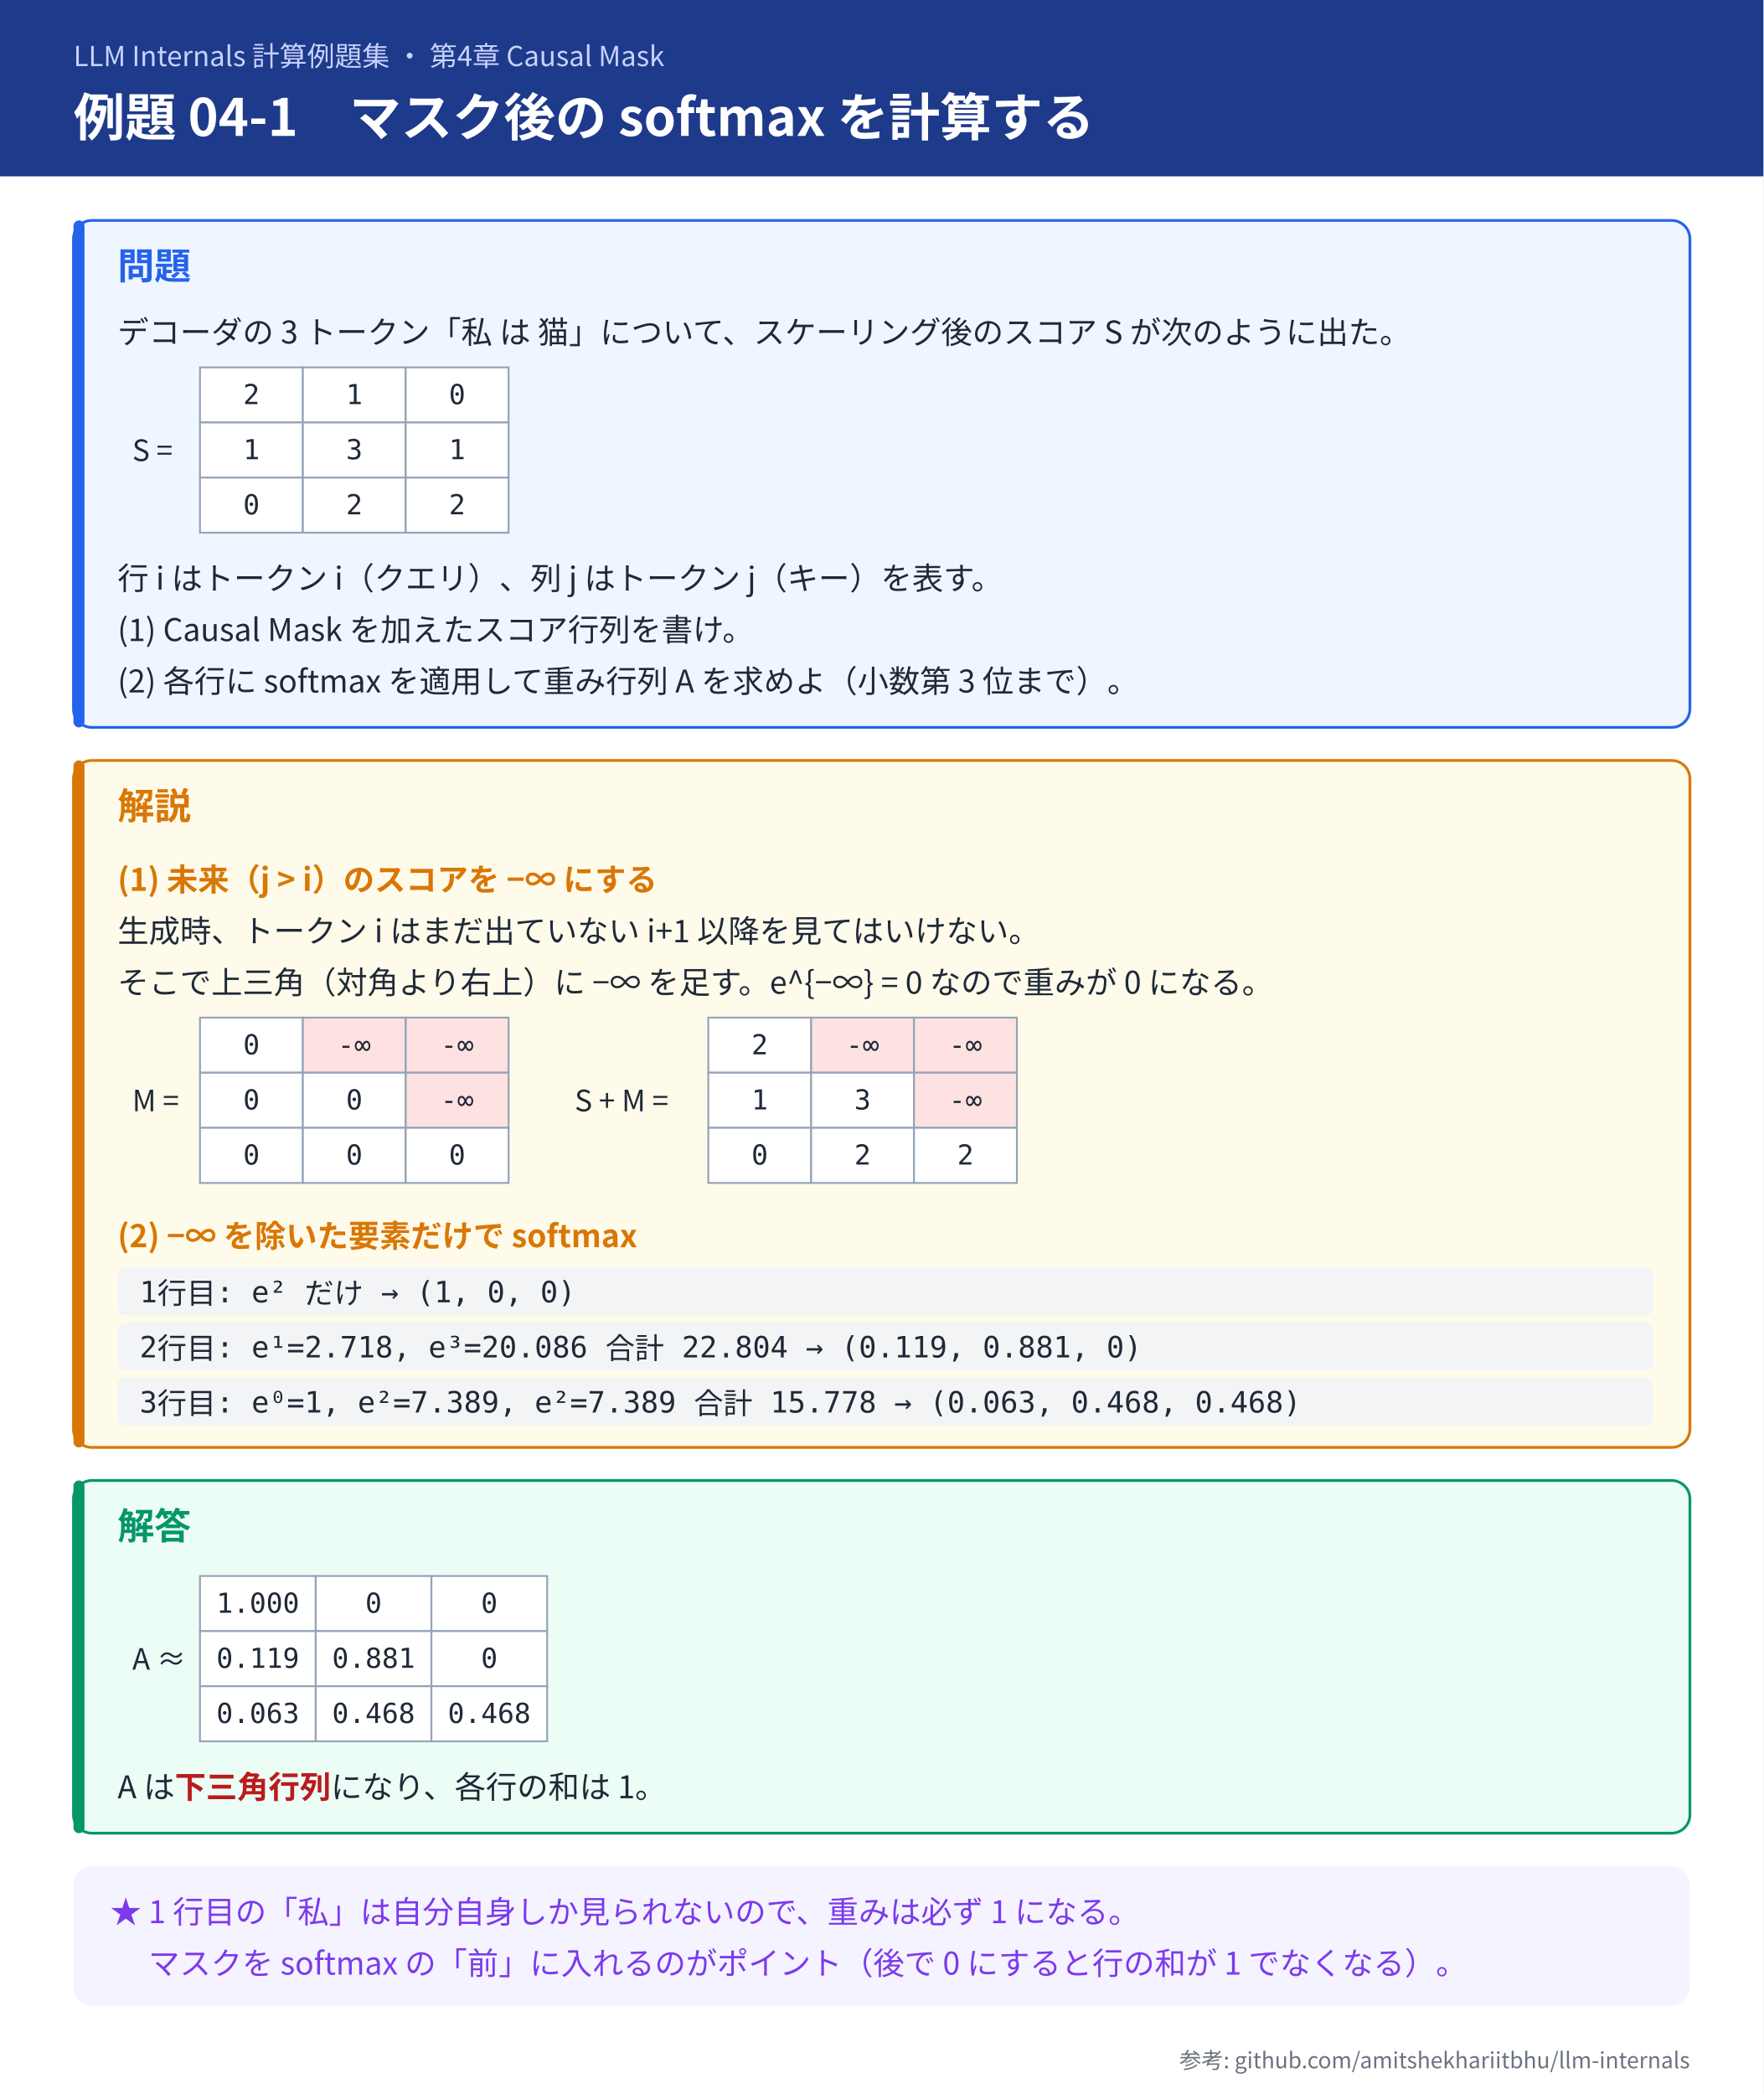
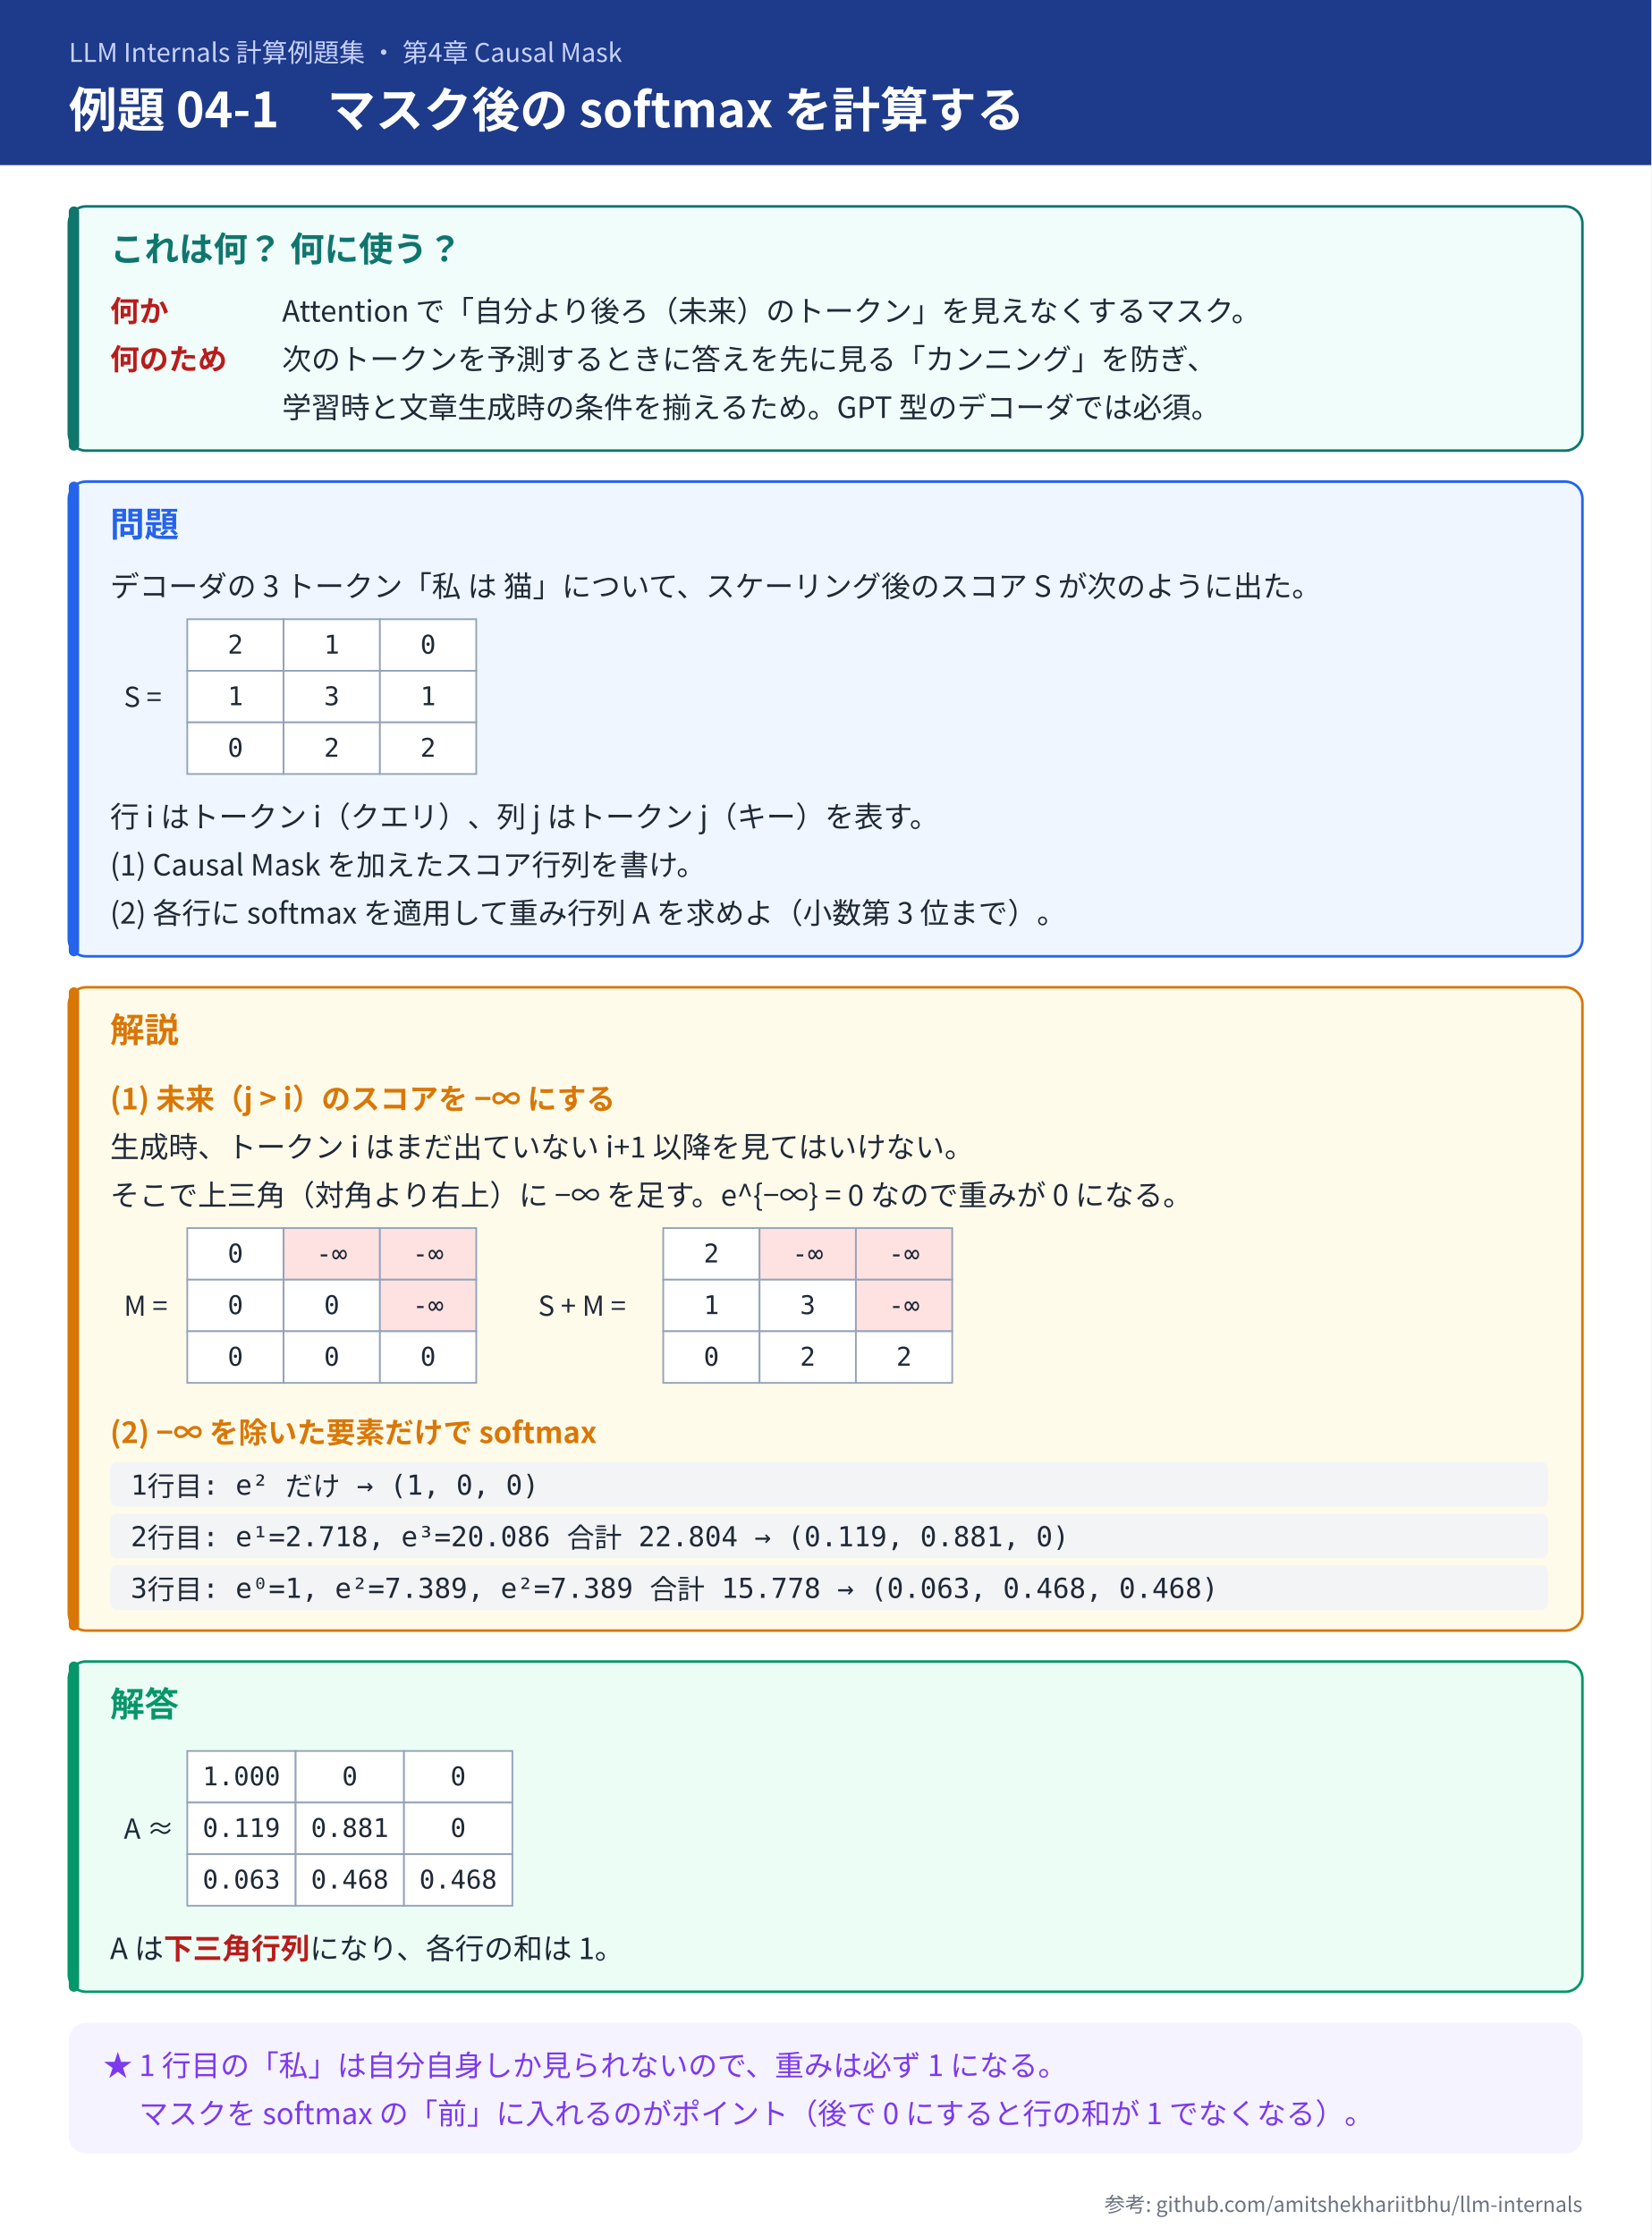
- <svg xmlns="http://www.w3.org/2000/svg" width="960" height="1140" viewBox="0 0 960 1140" font-family="'Noto Sans CJK JP','Noto Sans JP','Hiragino Sans','Yu Gothic','Meiryo','IPAGothic',sans-serif">
-   <rect width="960" height="1140" fill="#ffffff" />
+ <svg xmlns="http://www.w3.org/2000/svg" width="960" height="1300" viewBox="0 0 960 1300" font-family="'Noto Sans CJK JP','Noto Sans JP','Hiragino Sans','Yu Gothic','Meiryo','IPAGothic',sans-serif">
+   <rect width="960" height="1300" fill="#ffffff" />
  <rect x="0" y="0" width="960" height="96" fill="#1e3a8a" />
  <text x="40" y="36" font-size="15" fill="#c7d2fe">LLM Internals 計算例題集 ・ 第4章 Causal Mask</text>
  <text x="40" y="74" font-size="28" font-weight="700" fill="#ffffff">例題 04-1　マスク後の softmax を計算する</text>
-   <rect x="40" y="120" width="880" height="276" rx="10" fill="#eff6ff" stroke="#2563eb" stroke-width="1.5" />
-   <rect x="40" y="120" width="6" height="276" rx="3" fill="#2563eb" />
-   <text x="64" y="152" font-size="20" font-weight="700" fill="#2563eb">問題</text>
-   <text x="64" y="187" font-size="17" fill="#1f2937" xml:space="preserve">デコーダの 3 トークン「私 は 猫」について、スケーリング後のスコア S が次のように出た。</text>
-   <text x="72" y="251.0" font-size="16" fill="#1f2937">S =</text>
-   <rect x="108.88" y="200" width="56" height="30" fill="#ffffff" stroke="#94a3b8" />
-   <text x="136.88" y="220" text-anchor="middle" font-family="'DejaVu Sans Mono','Menlo','Consolas','Noto Sans Mono CJK JP','IPAGothic',monospace" font-size="15" fill="#1f2937">2</text>
-   <rect x="164.88" y="200" width="56" height="30" fill="#ffffff" stroke="#94a3b8" />
-   <text x="192.88" y="220" text-anchor="middle" font-family="'DejaVu Sans Mono','Menlo','Consolas','Noto Sans Mono CJK JP','IPAGothic',monospace" font-size="15" fill="#1f2937">1</text>
-   <rect x="220.88" y="200" width="56" height="30" fill="#ffffff" stroke="#94a3b8" />
-   <text x="248.88" y="220" text-anchor="middle" font-family="'DejaVu Sans Mono','Menlo','Consolas','Noto Sans Mono CJK JP','IPAGothic',monospace" font-size="15" fill="#1f2937">0</text>
-   <rect x="108.88" y="230" width="56" height="30" fill="#ffffff" stroke="#94a3b8" />
-   <text x="136.88" y="250" text-anchor="middle" font-family="'DejaVu Sans Mono','Menlo','Consolas','Noto Sans Mono CJK JP','IPAGothic',monospace" font-size="15" fill="#1f2937">1</text>
-   <rect x="164.88" y="230" width="56" height="30" fill="#ffffff" stroke="#94a3b8" />
-   <text x="192.88" y="250" text-anchor="middle" font-family="'DejaVu Sans Mono','Menlo','Consolas','Noto Sans Mono CJK JP','IPAGothic',monospace" font-size="15" fill="#1f2937">3</text>
-   <rect x="220.88" y="230" width="56" height="30" fill="#ffffff" stroke="#94a3b8" />
-   <text x="248.88" y="250" text-anchor="middle" font-family="'DejaVu Sans Mono','Menlo','Consolas','Noto Sans Mono CJK JP','IPAGothic',monospace" font-size="15" fill="#1f2937">1</text>
-   <rect x="108.88" y="260" width="56" height="30" fill="#ffffff" stroke="#94a3b8" />
-   <text x="136.88" y="280" text-anchor="middle" font-family="'DejaVu Sans Mono','Menlo','Consolas','Noto Sans Mono CJK JP','IPAGothic',monospace" font-size="15" fill="#1f2937">0</text>
-   <rect x="164.88" y="260" width="56" height="30" fill="#ffffff" stroke="#94a3b8" />
-   <text x="192.88" y="280" text-anchor="middle" font-family="'DejaVu Sans Mono','Menlo','Consolas','Noto Sans Mono CJK JP','IPAGothic',monospace" font-size="15" fill="#1f2937">2</text>
-   <rect x="220.88" y="260" width="56" height="30" fill="#ffffff" stroke="#94a3b8" />
-   <text x="248.88" y="280" text-anchor="middle" font-family="'DejaVu Sans Mono','Menlo','Consolas','Noto Sans Mono CJK JP','IPAGothic',monospace" font-size="15" fill="#1f2937">2</text>
-   <text x="64" y="321" font-size="17" fill="#1f2937" xml:space="preserve">行 i はトークン i（クエリ）、列 j はトークン j（キー）を表す。</text>
-   <text x="64" y="349" font-size="17" fill="#1f2937" xml:space="preserve">(1) Causal Mask を加えたスコア行列を書け。</text>
-   <text x="64" y="377" font-size="17" fill="#1f2937" xml:space="preserve">(2) 各行に softmax を適用して重み行列 A を求めよ（小数第 3 位まで）。</text>
-   <rect x="40" y="414" width="880" height="374" rx="10" fill="#fffbeb" stroke="#d97706" stroke-width="1.5" />
-   <rect x="40" y="414" width="6" height="374" rx="3" fill="#d97706" />
-   <text x="64" y="446" font-size="20" font-weight="700" fill="#d97706">解説</text>
-   <text x="64" y="485" font-size="17" font-weight="700" fill="#d97706">(1) 未来（j &gt; i）のスコアを −∞ にする</text>
-   <text x="64" y="513" font-size="17" fill="#1f2937" xml:space="preserve">生成時、トークン i はまだ出ていない i+1 以降を見てはいけない。</text>
-   <text x="64" y="541" font-size="17" fill="#1f2937" xml:space="preserve">そこで上三角（対角より右上）に −∞ を足す。e^{−∞} = 0 なので重みが 0 になる。</text>
-   <text x="72" y="605.0" font-size="16" fill="#1f2937">M =</text>
-   <rect x="108.88" y="554" width="56" height="30" fill="#ffffff" stroke="#94a3b8" />
-   <text x="136.88" y="574" text-anchor="middle" font-family="'DejaVu Sans Mono','Menlo','Consolas','Noto Sans Mono CJK JP','IPAGothic',monospace" font-size="15" fill="#1f2937">0</text>
-   <rect x="164.88" y="554" width="56" height="30" fill="#fee2e2" stroke="#94a3b8" />
-   <text x="192.88" y="574" text-anchor="middle" font-family="'DejaVu Sans Mono','Menlo','Consolas','Noto Sans Mono CJK JP','IPAGothic',monospace" font-size="15" fill="#1f2937">-∞</text>
-   <rect x="220.88" y="554" width="56" height="30" fill="#fee2e2" stroke="#94a3b8" />
-   <text x="248.88" y="574" text-anchor="middle" font-family="'DejaVu Sans Mono','Menlo','Consolas','Noto Sans Mono CJK JP','IPAGothic',monospace" font-size="15" fill="#1f2937">-∞</text>
-   <rect x="108.88" y="584" width="56" height="30" fill="#ffffff" stroke="#94a3b8" />
-   <text x="136.88" y="604" text-anchor="middle" font-family="'DejaVu Sans Mono','Menlo','Consolas','Noto Sans Mono CJK JP','IPAGothic',monospace" font-size="15" fill="#1f2937">0</text>
-   <rect x="164.88" y="584" width="56" height="30" fill="#ffffff" stroke="#94a3b8" />
-   <text x="192.88" y="604" text-anchor="middle" font-family="'DejaVu Sans Mono','Menlo','Consolas','Noto Sans Mono CJK JP','IPAGothic',monospace" font-size="15" fill="#1f2937">0</text>
-   <rect x="220.88" y="584" width="56" height="30" fill="#fee2e2" stroke="#94a3b8" />
-   <text x="248.88" y="604" text-anchor="middle" font-family="'DejaVu Sans Mono','Menlo','Consolas','Noto Sans Mono CJK JP','IPAGothic',monospace" font-size="15" fill="#1f2937">-∞</text>
-   <rect x="108.88" y="614" width="56" height="30" fill="#ffffff" stroke="#94a3b8" />
-   <text x="136.88" y="634" text-anchor="middle" font-family="'DejaVu Sans Mono','Menlo','Consolas','Noto Sans Mono CJK JP','IPAGothic',monospace" font-size="15" fill="#1f2937">0</text>
-   <rect x="164.88" y="614" width="56" height="30" fill="#ffffff" stroke="#94a3b8" />
-   <text x="192.88" y="634" text-anchor="middle" font-family="'DejaVu Sans Mono','Menlo','Consolas','Noto Sans Mono CJK JP','IPAGothic',monospace" font-size="15" fill="#1f2937">0</text>
-   <rect x="220.88" y="614" width="56" height="30" fill="#ffffff" stroke="#94a3b8" />
-   <text x="248.88" y="634" text-anchor="middle" font-family="'DejaVu Sans Mono','Menlo','Consolas','Noto Sans Mono CJK JP','IPAGothic',monospace" font-size="15" fill="#1f2937">0</text>
-   <text x="312.88" y="605.0" font-size="16" fill="#1f2937">S + M =</text>
-   <rect x="385.6" y="554" width="56" height="30" fill="#ffffff" stroke="#94a3b8" />
-   <text x="413.6" y="574" text-anchor="middle" font-family="'DejaVu Sans Mono','Menlo','Consolas','Noto Sans Mono CJK JP','IPAGothic',monospace" font-size="15" fill="#1f2937">2</text>
-   <rect x="441.6" y="554" width="56" height="30" fill="#fee2e2" stroke="#94a3b8" />
-   <text x="469.6" y="574" text-anchor="middle" font-family="'DejaVu Sans Mono','Menlo','Consolas','Noto Sans Mono CJK JP','IPAGothic',monospace" font-size="15" fill="#1f2937">-∞</text>
-   <rect x="497.6" y="554" width="56" height="30" fill="#fee2e2" stroke="#94a3b8" />
-   <text x="525.6" y="574" text-anchor="middle" font-family="'DejaVu Sans Mono','Menlo','Consolas','Noto Sans Mono CJK JP','IPAGothic',monospace" font-size="15" fill="#1f2937">-∞</text>
-   <rect x="385.6" y="584" width="56" height="30" fill="#ffffff" stroke="#94a3b8" />
-   <text x="413.6" y="604" text-anchor="middle" font-family="'DejaVu Sans Mono','Menlo','Consolas','Noto Sans Mono CJK JP','IPAGothic',monospace" font-size="15" fill="#1f2937">1</text>
-   <rect x="441.6" y="584" width="56" height="30" fill="#ffffff" stroke="#94a3b8" />
-   <text x="469.6" y="604" text-anchor="middle" font-family="'DejaVu Sans Mono','Menlo','Consolas','Noto Sans Mono CJK JP','IPAGothic',monospace" font-size="15" fill="#1f2937">3</text>
-   <rect x="497.6" y="584" width="56" height="30" fill="#fee2e2" stroke="#94a3b8" />
-   <text x="525.6" y="604" text-anchor="middle" font-family="'DejaVu Sans Mono','Menlo','Consolas','Noto Sans Mono CJK JP','IPAGothic',monospace" font-size="15" fill="#1f2937">-∞</text>
-   <rect x="385.6" y="614" width="56" height="30" fill="#ffffff" stroke="#94a3b8" />
-   <text x="413.6" y="634" text-anchor="middle" font-family="'DejaVu Sans Mono','Menlo','Consolas','Noto Sans Mono CJK JP','IPAGothic',monospace" font-size="15" fill="#1f2937">0</text>
-   <rect x="441.6" y="614" width="56" height="30" fill="#ffffff" stroke="#94a3b8" />
-   <text x="469.6" y="634" text-anchor="middle" font-family="'DejaVu Sans Mono','Menlo','Consolas','Noto Sans Mono CJK JP','IPAGothic',monospace" font-size="15" fill="#1f2937">2</text>
-   <rect x="497.6" y="614" width="56" height="30" fill="#ffffff" stroke="#94a3b8" />
-   <text x="525.6" y="634" text-anchor="middle" font-family="'DejaVu Sans Mono','Menlo','Consolas','Noto Sans Mono CJK JP','IPAGothic',monospace" font-size="15" fill="#1f2937">2</text>
-   <text x="64" y="679" font-size="17" font-weight="700" fill="#d97706">(2) −∞ を除いた要素だけで softmax</text>
-   <rect x="64" y="690" width="836" height="26" rx="4" fill="#f3f4f6" />
-   <text x="76" y="709" font-family="'DejaVu Sans Mono','Menlo','Consolas','Noto Sans Mono CJK JP','IPAGothic',monospace" font-size="16" fill="#1f2937" xml:space="preserve">1行目: e² だけ → (1, 0, 0)</text>
-   <rect x="64" y="720" width="836" height="26" rx="4" fill="#f3f4f6" />
-   <text x="76" y="739" font-family="'DejaVu Sans Mono','Menlo','Consolas','Noto Sans Mono CJK JP','IPAGothic',monospace" font-size="16" fill="#1f2937" xml:space="preserve">2行目: e¹=2.718, e³=20.086 合計 22.804 → (0.119, 0.881, 0)</text>
-   <rect x="64" y="750" width="836" height="26" rx="4" fill="#f3f4f6" />
-   <text x="76" y="769" font-family="'DejaVu Sans Mono','Menlo','Consolas','Noto Sans Mono CJK JP','IPAGothic',monospace" font-size="16" fill="#1f2937" xml:space="preserve">3行目: e⁰=1, e²=7.389, e²=7.389 合計 15.778 → (0.063, 0.468, 0.468)</text>
-   <rect x="40" y="806" width="880" height="192" rx="10" fill="#ecfdf5" stroke="#059669" stroke-width="1.5" />
-   <rect x="40" y="806" width="6" height="192" rx="3" fill="#059669" />
-   <text x="64" y="838" font-size="20" font-weight="700" fill="#059669">解答</text>
-   <text x="72" y="909.0" font-size="16" fill="#1f2937">A ≈</text>
-   <rect x="108.88" y="858" width="63.0" height="30" fill="#ffffff" stroke="#94a3b8" />
-   <text x="140.38" y="878" text-anchor="middle" font-family="'DejaVu Sans Mono','Menlo','Consolas','Noto Sans Mono CJK JP','IPAGothic',monospace" font-size="15" fill="#1f2937">1.000</text>
-   <rect x="171.88" y="858" width="63.0" height="30" fill="#ffffff" stroke="#94a3b8" />
-   <text x="203.38" y="878" text-anchor="middle" font-family="'DejaVu Sans Mono','Menlo','Consolas','Noto Sans Mono CJK JP','IPAGothic',monospace" font-size="15" fill="#1f2937">0</text>
-   <rect x="234.88" y="858" width="63.0" height="30" fill="#ffffff" stroke="#94a3b8" />
-   <text x="266.38" y="878" text-anchor="middle" font-family="'DejaVu Sans Mono','Menlo','Consolas','Noto Sans Mono CJK JP','IPAGothic',monospace" font-size="15" fill="#1f2937">0</text>
-   <rect x="108.88" y="888" width="63.0" height="30" fill="#ffffff" stroke="#94a3b8" />
-   <text x="140.38" y="908" text-anchor="middle" font-family="'DejaVu Sans Mono','Menlo','Consolas','Noto Sans Mono CJK JP','IPAGothic',monospace" font-size="15" fill="#1f2937">0.119</text>
-   <rect x="171.88" y="888" width="63.0" height="30" fill="#ffffff" stroke="#94a3b8" />
-   <text x="203.38" y="908" text-anchor="middle" font-family="'DejaVu Sans Mono','Menlo','Consolas','Noto Sans Mono CJK JP','IPAGothic',monospace" font-size="15" fill="#1f2937">0.881</text>
-   <rect x="234.88" y="888" width="63.0" height="30" fill="#ffffff" stroke="#94a3b8" />
-   <text x="266.38" y="908" text-anchor="middle" font-family="'DejaVu Sans Mono','Menlo','Consolas','Noto Sans Mono CJK JP','IPAGothic',monospace" font-size="15" fill="#1f2937">0</text>
-   <rect x="108.88" y="918" width="63.0" height="30" fill="#ffffff" stroke="#94a3b8" />
-   <text x="140.38" y="938" text-anchor="middle" font-family="'DejaVu Sans Mono','Menlo','Consolas','Noto Sans Mono CJK JP','IPAGothic',monospace" font-size="15" fill="#1f2937">0.063</text>
-   <rect x="171.88" y="918" width="63.0" height="30" fill="#ffffff" stroke="#94a3b8" />
-   <text x="203.38" y="938" text-anchor="middle" font-family="'DejaVu Sans Mono','Menlo','Consolas','Noto Sans Mono CJK JP','IPAGothic',monospace" font-size="15" fill="#1f2937">0.468</text>
-   <rect x="234.88" y="918" width="63.0" height="30" fill="#ffffff" stroke="#94a3b8" />
-   <text x="266.38" y="938" text-anchor="middle" font-family="'DejaVu Sans Mono','Menlo','Consolas','Noto Sans Mono CJK JP','IPAGothic',monospace" font-size="15" fill="#1f2937">0.468</text>
-   <text x="64" y="979" font-size="17" fill="#1f2937" xml:space="preserve">A は<tspan font-weight="700" fill="#b91c1c">下三角行列</tspan>になり、各行の和は 1。</text>
-   <rect x="40" y="1016" width="880" height="76" rx="10" fill="#f5f3ff" />
-   <text x="60" y="1047" font-size="17" fill="#7c3aed" xml:space="preserve">★ 1 行目の「私」は自分自身しか見られないので、重みは必ず 1 になる。</text>
-   <text x="60" y="1075" font-size="17" fill="#7c3aed" xml:space="preserve">　 マスクを softmax の「前」に入れるのがポイント（後で 0 にすると行の和が 1 でなくなる）。</text>
-   <text x="920" y="1126" font-size="12" text-anchor="end" fill="#6b7280">参考: github.com/amitshekhariitbhu/llm-internals</text>
+   <rect x="40" y="120" width="880" height="142" rx="10" fill="#f0fdfa" stroke="#0f766e" stroke-width="1.5" />
+   <rect x="40" y="120" width="6" height="142" rx="3" fill="#0f766e" />
+   <text x="64" y="152" font-size="20" font-weight="700" fill="#0f766e">これは何？ 何に使う？</text>
+   <text x="64" y="187" font-size="17" font-weight="700" fill="#b91c1c">何か</text>
+   <text x="164" y="187" font-size="17" fill="#1f2937" xml:space="preserve">Attention で「自分より後ろ（未来）のトークン」を見えなくするマスク。</text>
+   <text x="64" y="215" font-size="17" font-weight="700" fill="#b91c1c">何のため</text>
+   <text x="164" y="215" font-size="17" fill="#1f2937" xml:space="preserve">次のトークンを予測するときに答えを先に見る「カンニング」を防ぎ、</text>
+   <text x="164" y="243" font-size="17" fill="#1f2937" xml:space="preserve">学習時と文章生成時の条件を揃えるため。GPT 型のデコーダでは必須。</text>
+   <rect x="40" y="280" width="880" height="276" rx="10" fill="#eff6ff" stroke="#2563eb" stroke-width="1.5" />
+   <rect x="40" y="280" width="6" height="276" rx="3" fill="#2563eb" />
+   <text x="64" y="312" font-size="20" font-weight="700" fill="#2563eb">問題</text>
+   <text x="64" y="347" font-size="17" fill="#1f2937" xml:space="preserve">デコーダの 3 トークン「私 は 猫」について、スケーリング後のスコア S が次のように出た。</text>
+   <text x="72" y="411.0" font-size="16" fill="#1f2937">S =</text>
+   <rect x="108.88" y="360" width="56" height="30" fill="#ffffff" stroke="#94a3b8" />
+   <text x="136.88" y="380" text-anchor="middle" font-family="'DejaVu Sans Mono','Menlo','Consolas','Noto Sans Mono CJK JP','IPAGothic',monospace" font-size="15" fill="#1f2937">2</text>
+   <rect x="164.88" y="360" width="56" height="30" fill="#ffffff" stroke="#94a3b8" />
+   <text x="192.88" y="380" text-anchor="middle" font-family="'DejaVu Sans Mono','Menlo','Consolas','Noto Sans Mono CJK JP','IPAGothic',monospace" font-size="15" fill="#1f2937">1</text>
+   <rect x="220.88" y="360" width="56" height="30" fill="#ffffff" stroke="#94a3b8" />
+   <text x="248.88" y="380" text-anchor="middle" font-family="'DejaVu Sans Mono','Menlo','Consolas','Noto Sans Mono CJK JP','IPAGothic',monospace" font-size="15" fill="#1f2937">0</text>
+   <rect x="108.88" y="390" width="56" height="30" fill="#ffffff" stroke="#94a3b8" />
+   <text x="136.88" y="410" text-anchor="middle" font-family="'DejaVu Sans Mono','Menlo','Consolas','Noto Sans Mono CJK JP','IPAGothic',monospace" font-size="15" fill="#1f2937">1</text>
+   <rect x="164.88" y="390" width="56" height="30" fill="#ffffff" stroke="#94a3b8" />
+   <text x="192.88" y="410" text-anchor="middle" font-family="'DejaVu Sans Mono','Menlo','Consolas','Noto Sans Mono CJK JP','IPAGothic',monospace" font-size="15" fill="#1f2937">3</text>
+   <rect x="220.88" y="390" width="56" height="30" fill="#ffffff" stroke="#94a3b8" />
+   <text x="248.88" y="410" text-anchor="middle" font-family="'DejaVu Sans Mono','Menlo','Consolas','Noto Sans Mono CJK JP','IPAGothic',monospace" font-size="15" fill="#1f2937">1</text>
+   <rect x="108.88" y="420" width="56" height="30" fill="#ffffff" stroke="#94a3b8" />
+   <text x="136.88" y="440" text-anchor="middle" font-family="'DejaVu Sans Mono','Menlo','Consolas','Noto Sans Mono CJK JP','IPAGothic',monospace" font-size="15" fill="#1f2937">0</text>
+   <rect x="164.88" y="420" width="56" height="30" fill="#ffffff" stroke="#94a3b8" />
+   <text x="192.88" y="440" text-anchor="middle" font-family="'DejaVu Sans Mono','Menlo','Consolas','Noto Sans Mono CJK JP','IPAGothic',monospace" font-size="15" fill="#1f2937">2</text>
+   <rect x="220.88" y="420" width="56" height="30" fill="#ffffff" stroke="#94a3b8" />
+   <text x="248.88" y="440" text-anchor="middle" font-family="'DejaVu Sans Mono','Menlo','Consolas','Noto Sans Mono CJK JP','IPAGothic',monospace" font-size="15" fill="#1f2937">2</text>
+   <text x="64" y="481" font-size="17" fill="#1f2937" xml:space="preserve">行 i はトークン i（クエリ）、列 j はトークン j（キー）を表す。</text>
+   <text x="64" y="509" font-size="17" fill="#1f2937" xml:space="preserve">(1) Causal Mask を加えたスコア行列を書け。</text>
+   <text x="64" y="537" font-size="17" fill="#1f2937" xml:space="preserve">(2) 各行に softmax を適用して重み行列 A を求めよ（小数第 3 位まで）。</text>
+   <rect x="40" y="574" width="880" height="374" rx="10" fill="#fffbeb" stroke="#d97706" stroke-width="1.5" />
+   <rect x="40" y="574" width="6" height="374" rx="3" fill="#d97706" />
+   <text x="64" y="606" font-size="20" font-weight="700" fill="#d97706">解説</text>
+   <text x="64" y="645" font-size="17" font-weight="700" fill="#d97706">(1) 未来（j &gt; i）のスコアを −∞ にする</text>
+   <text x="64" y="673" font-size="17" fill="#1f2937" xml:space="preserve">生成時、トークン i はまだ出ていない i+1 以降を見てはいけない。</text>
+   <text x="64" y="701" font-size="17" fill="#1f2937" xml:space="preserve">そこで上三角（対角より右上）に −∞ を足す。e^{−∞} = 0 なので重みが 0 になる。</text>
+   <text x="72" y="765.0" font-size="16" fill="#1f2937">M =</text>
+   <rect x="108.88" y="714" width="56" height="30" fill="#ffffff" stroke="#94a3b8" />
+   <text x="136.88" y="734" text-anchor="middle" font-family="'DejaVu Sans Mono','Menlo','Consolas','Noto Sans Mono CJK JP','IPAGothic',monospace" font-size="15" fill="#1f2937">0</text>
+   <rect x="164.88" y="714" width="56" height="30" fill="#fee2e2" stroke="#94a3b8" />
+   <text x="192.88" y="734" text-anchor="middle" font-family="'DejaVu Sans Mono','Menlo','Consolas','Noto Sans Mono CJK JP','IPAGothic',monospace" font-size="15" fill="#1f2937">-∞</text>
+   <rect x="220.88" y="714" width="56" height="30" fill="#fee2e2" stroke="#94a3b8" />
+   <text x="248.88" y="734" text-anchor="middle" font-family="'DejaVu Sans Mono','Menlo','Consolas','Noto Sans Mono CJK JP','IPAGothic',monospace" font-size="15" fill="#1f2937">-∞</text>
+   <rect x="108.88" y="744" width="56" height="30" fill="#ffffff" stroke="#94a3b8" />
+   <text x="136.88" y="764" text-anchor="middle" font-family="'DejaVu Sans Mono','Menlo','Consolas','Noto Sans Mono CJK JP','IPAGothic',monospace" font-size="15" fill="#1f2937">0</text>
+   <rect x="164.88" y="744" width="56" height="30" fill="#ffffff" stroke="#94a3b8" />
+   <text x="192.88" y="764" text-anchor="middle" font-family="'DejaVu Sans Mono','Menlo','Consolas','Noto Sans Mono CJK JP','IPAGothic',monospace" font-size="15" fill="#1f2937">0</text>
+   <rect x="220.88" y="744" width="56" height="30" fill="#fee2e2" stroke="#94a3b8" />
+   <text x="248.88" y="764" text-anchor="middle" font-family="'DejaVu Sans Mono','Menlo','Consolas','Noto Sans Mono CJK JP','IPAGothic',monospace" font-size="15" fill="#1f2937">-∞</text>
+   <rect x="108.88" y="774" width="56" height="30" fill="#ffffff" stroke="#94a3b8" />
+   <text x="136.88" y="794" text-anchor="middle" font-family="'DejaVu Sans Mono','Menlo','Consolas','Noto Sans Mono CJK JP','IPAGothic',monospace" font-size="15" fill="#1f2937">0</text>
+   <rect x="164.88" y="774" width="56" height="30" fill="#ffffff" stroke="#94a3b8" />
+   <text x="192.88" y="794" text-anchor="middle" font-family="'DejaVu Sans Mono','Menlo','Consolas','Noto Sans Mono CJK JP','IPAGothic',monospace" font-size="15" fill="#1f2937">0</text>
+   <rect x="220.88" y="774" width="56" height="30" fill="#ffffff" stroke="#94a3b8" />
+   <text x="248.88" y="794" text-anchor="middle" font-family="'DejaVu Sans Mono','Menlo','Consolas','Noto Sans Mono CJK JP','IPAGothic',monospace" font-size="15" fill="#1f2937">0</text>
+   <text x="312.88" y="765.0" font-size="16" fill="#1f2937">S + M =</text>
+   <rect x="385.6" y="714" width="56" height="30" fill="#ffffff" stroke="#94a3b8" />
+   <text x="413.6" y="734" text-anchor="middle" font-family="'DejaVu Sans Mono','Menlo','Consolas','Noto Sans Mono CJK JP','IPAGothic',monospace" font-size="15" fill="#1f2937">2</text>
+   <rect x="441.6" y="714" width="56" height="30" fill="#fee2e2" stroke="#94a3b8" />
+   <text x="469.6" y="734" text-anchor="middle" font-family="'DejaVu Sans Mono','Menlo','Consolas','Noto Sans Mono CJK JP','IPAGothic',monospace" font-size="15" fill="#1f2937">-∞</text>
+   <rect x="497.6" y="714" width="56" height="30" fill="#fee2e2" stroke="#94a3b8" />
+   <text x="525.6" y="734" text-anchor="middle" font-family="'DejaVu Sans Mono','Menlo','Consolas','Noto Sans Mono CJK JP','IPAGothic',monospace" font-size="15" fill="#1f2937">-∞</text>
+   <rect x="385.6" y="744" width="56" height="30" fill="#ffffff" stroke="#94a3b8" />
+   <text x="413.6" y="764" text-anchor="middle" font-family="'DejaVu Sans Mono','Menlo','Consolas','Noto Sans Mono CJK JP','IPAGothic',monospace" font-size="15" fill="#1f2937">1</text>
+   <rect x="441.6" y="744" width="56" height="30" fill="#ffffff" stroke="#94a3b8" />
+   <text x="469.6" y="764" text-anchor="middle" font-family="'DejaVu Sans Mono','Menlo','Consolas','Noto Sans Mono CJK JP','IPAGothic',monospace" font-size="15" fill="#1f2937">3</text>
+   <rect x="497.6" y="744" width="56" height="30" fill="#fee2e2" stroke="#94a3b8" />
+   <text x="525.6" y="764" text-anchor="middle" font-family="'DejaVu Sans Mono','Menlo','Consolas','Noto Sans Mono CJK JP','IPAGothic',monospace" font-size="15" fill="#1f2937">-∞</text>
+   <rect x="385.6" y="774" width="56" height="30" fill="#ffffff" stroke="#94a3b8" />
+   <text x="413.6" y="794" text-anchor="middle" font-family="'DejaVu Sans Mono','Menlo','Consolas','Noto Sans Mono CJK JP','IPAGothic',monospace" font-size="15" fill="#1f2937">0</text>
+   <rect x="441.6" y="774" width="56" height="30" fill="#ffffff" stroke="#94a3b8" />
+   <text x="469.6" y="794" text-anchor="middle" font-family="'DejaVu Sans Mono','Menlo','Consolas','Noto Sans Mono CJK JP','IPAGothic',monospace" font-size="15" fill="#1f2937">2</text>
+   <rect x="497.6" y="774" width="56" height="30" fill="#ffffff" stroke="#94a3b8" />
+   <text x="525.6" y="794" text-anchor="middle" font-family="'DejaVu Sans Mono','Menlo','Consolas','Noto Sans Mono CJK JP','IPAGothic',monospace" font-size="15" fill="#1f2937">2</text>
+   <text x="64" y="839" font-size="17" font-weight="700" fill="#d97706">(2) −∞ を除いた要素だけで softmax</text>
+   <rect x="64" y="850" width="836" height="26" rx="4" fill="#f3f4f6" />
+   <text x="76" y="869" font-family="'DejaVu Sans Mono','Menlo','Consolas','Noto Sans Mono CJK JP','IPAGothic',monospace" font-size="16" fill="#1f2937" xml:space="preserve">1行目: e² だけ → (1, 0, 0)</text>
+   <rect x="64" y="880" width="836" height="26" rx="4" fill="#f3f4f6" />
+   <text x="76" y="899" font-family="'DejaVu Sans Mono','Menlo','Consolas','Noto Sans Mono CJK JP','IPAGothic',monospace" font-size="16" fill="#1f2937" xml:space="preserve">2行目: e¹=2.718, e³=20.086 合計 22.804 → (0.119, 0.881, 0)</text>
+   <rect x="64" y="910" width="836" height="26" rx="4" fill="#f3f4f6" />
+   <text x="76" y="929" font-family="'DejaVu Sans Mono','Menlo','Consolas','Noto Sans Mono CJK JP','IPAGothic',monospace" font-size="16" fill="#1f2937" xml:space="preserve">3行目: e⁰=1, e²=7.389, e²=7.389 合計 15.778 → (0.063, 0.468, 0.468)</text>
+   <rect x="40" y="966" width="880" height="192" rx="10" fill="#ecfdf5" stroke="#059669" stroke-width="1.5" />
+   <rect x="40" y="966" width="6" height="192" rx="3" fill="#059669" />
+   <text x="64" y="998" font-size="20" font-weight="700" fill="#059669">解答</text>
+   <text x="72" y="1069.0" font-size="16" fill="#1f2937">A ≈</text>
+   <rect x="108.88" y="1018" width="63.0" height="30" fill="#ffffff" stroke="#94a3b8" />
+   <text x="140.38" y="1038" text-anchor="middle" font-family="'DejaVu Sans Mono','Menlo','Consolas','Noto Sans Mono CJK JP','IPAGothic',monospace" font-size="15" fill="#1f2937">1.000</text>
+   <rect x="171.88" y="1018" width="63.0" height="30" fill="#ffffff" stroke="#94a3b8" />
+   <text x="203.38" y="1038" text-anchor="middle" font-family="'DejaVu Sans Mono','Menlo','Consolas','Noto Sans Mono CJK JP','IPAGothic',monospace" font-size="15" fill="#1f2937">0</text>
+   <rect x="234.88" y="1018" width="63.0" height="30" fill="#ffffff" stroke="#94a3b8" />
+   <text x="266.38" y="1038" text-anchor="middle" font-family="'DejaVu Sans Mono','Menlo','Consolas','Noto Sans Mono CJK JP','IPAGothic',monospace" font-size="15" fill="#1f2937">0</text>
+   <rect x="108.88" y="1048" width="63.0" height="30" fill="#ffffff" stroke="#94a3b8" />
+   <text x="140.38" y="1068" text-anchor="middle" font-family="'DejaVu Sans Mono','Menlo','Consolas','Noto Sans Mono CJK JP','IPAGothic',monospace" font-size="15" fill="#1f2937">0.119</text>
+   <rect x="171.88" y="1048" width="63.0" height="30" fill="#ffffff" stroke="#94a3b8" />
+   <text x="203.38" y="1068" text-anchor="middle" font-family="'DejaVu Sans Mono','Menlo','Consolas','Noto Sans Mono CJK JP','IPAGothic',monospace" font-size="15" fill="#1f2937">0.881</text>
+   <rect x="234.88" y="1048" width="63.0" height="30" fill="#ffffff" stroke="#94a3b8" />
+   <text x="266.38" y="1068" text-anchor="middle" font-family="'DejaVu Sans Mono','Menlo','Consolas','Noto Sans Mono CJK JP','IPAGothic',monospace" font-size="15" fill="#1f2937">0</text>
+   <rect x="108.88" y="1078" width="63.0" height="30" fill="#ffffff" stroke="#94a3b8" />
+   <text x="140.38" y="1098" text-anchor="middle" font-family="'DejaVu Sans Mono','Menlo','Consolas','Noto Sans Mono CJK JP','IPAGothic',monospace" font-size="15" fill="#1f2937">0.063</text>
+   <rect x="171.88" y="1078" width="63.0" height="30" fill="#ffffff" stroke="#94a3b8" />
+   <text x="203.38" y="1098" text-anchor="middle" font-family="'DejaVu Sans Mono','Menlo','Consolas','Noto Sans Mono CJK JP','IPAGothic',monospace" font-size="15" fill="#1f2937">0.468</text>
+   <rect x="234.88" y="1078" width="63.0" height="30" fill="#ffffff" stroke="#94a3b8" />
+   <text x="266.38" y="1098" text-anchor="middle" font-family="'DejaVu Sans Mono','Menlo','Consolas','Noto Sans Mono CJK JP','IPAGothic',monospace" font-size="15" fill="#1f2937">0.468</text>
+   <text x="64" y="1139" font-size="17" fill="#1f2937" xml:space="preserve">A は<tspan font-weight="700" fill="#b91c1c">下三角行列</tspan>になり、各行の和は 1。</text>
+   <rect x="40" y="1176" width="880" height="76" rx="10" fill="#f5f3ff" />
+   <text x="60" y="1207" font-size="17" fill="#7c3aed" xml:space="preserve">★ 1 行目の「私」は自分自身しか見られないので、重みは必ず 1 になる。</text>
+   <text x="60" y="1235" font-size="17" fill="#7c3aed" xml:space="preserve">　 マスクを softmax の「前」に入れるのがポイント（後で 0 にすると行の和が 1 でなくなる）。</text>
+   <text x="920" y="1286" font-size="12" text-anchor="end" fill="#6b7280">参考: github.com/amitshekhariitbhu/llm-internals</text>
</svg>
